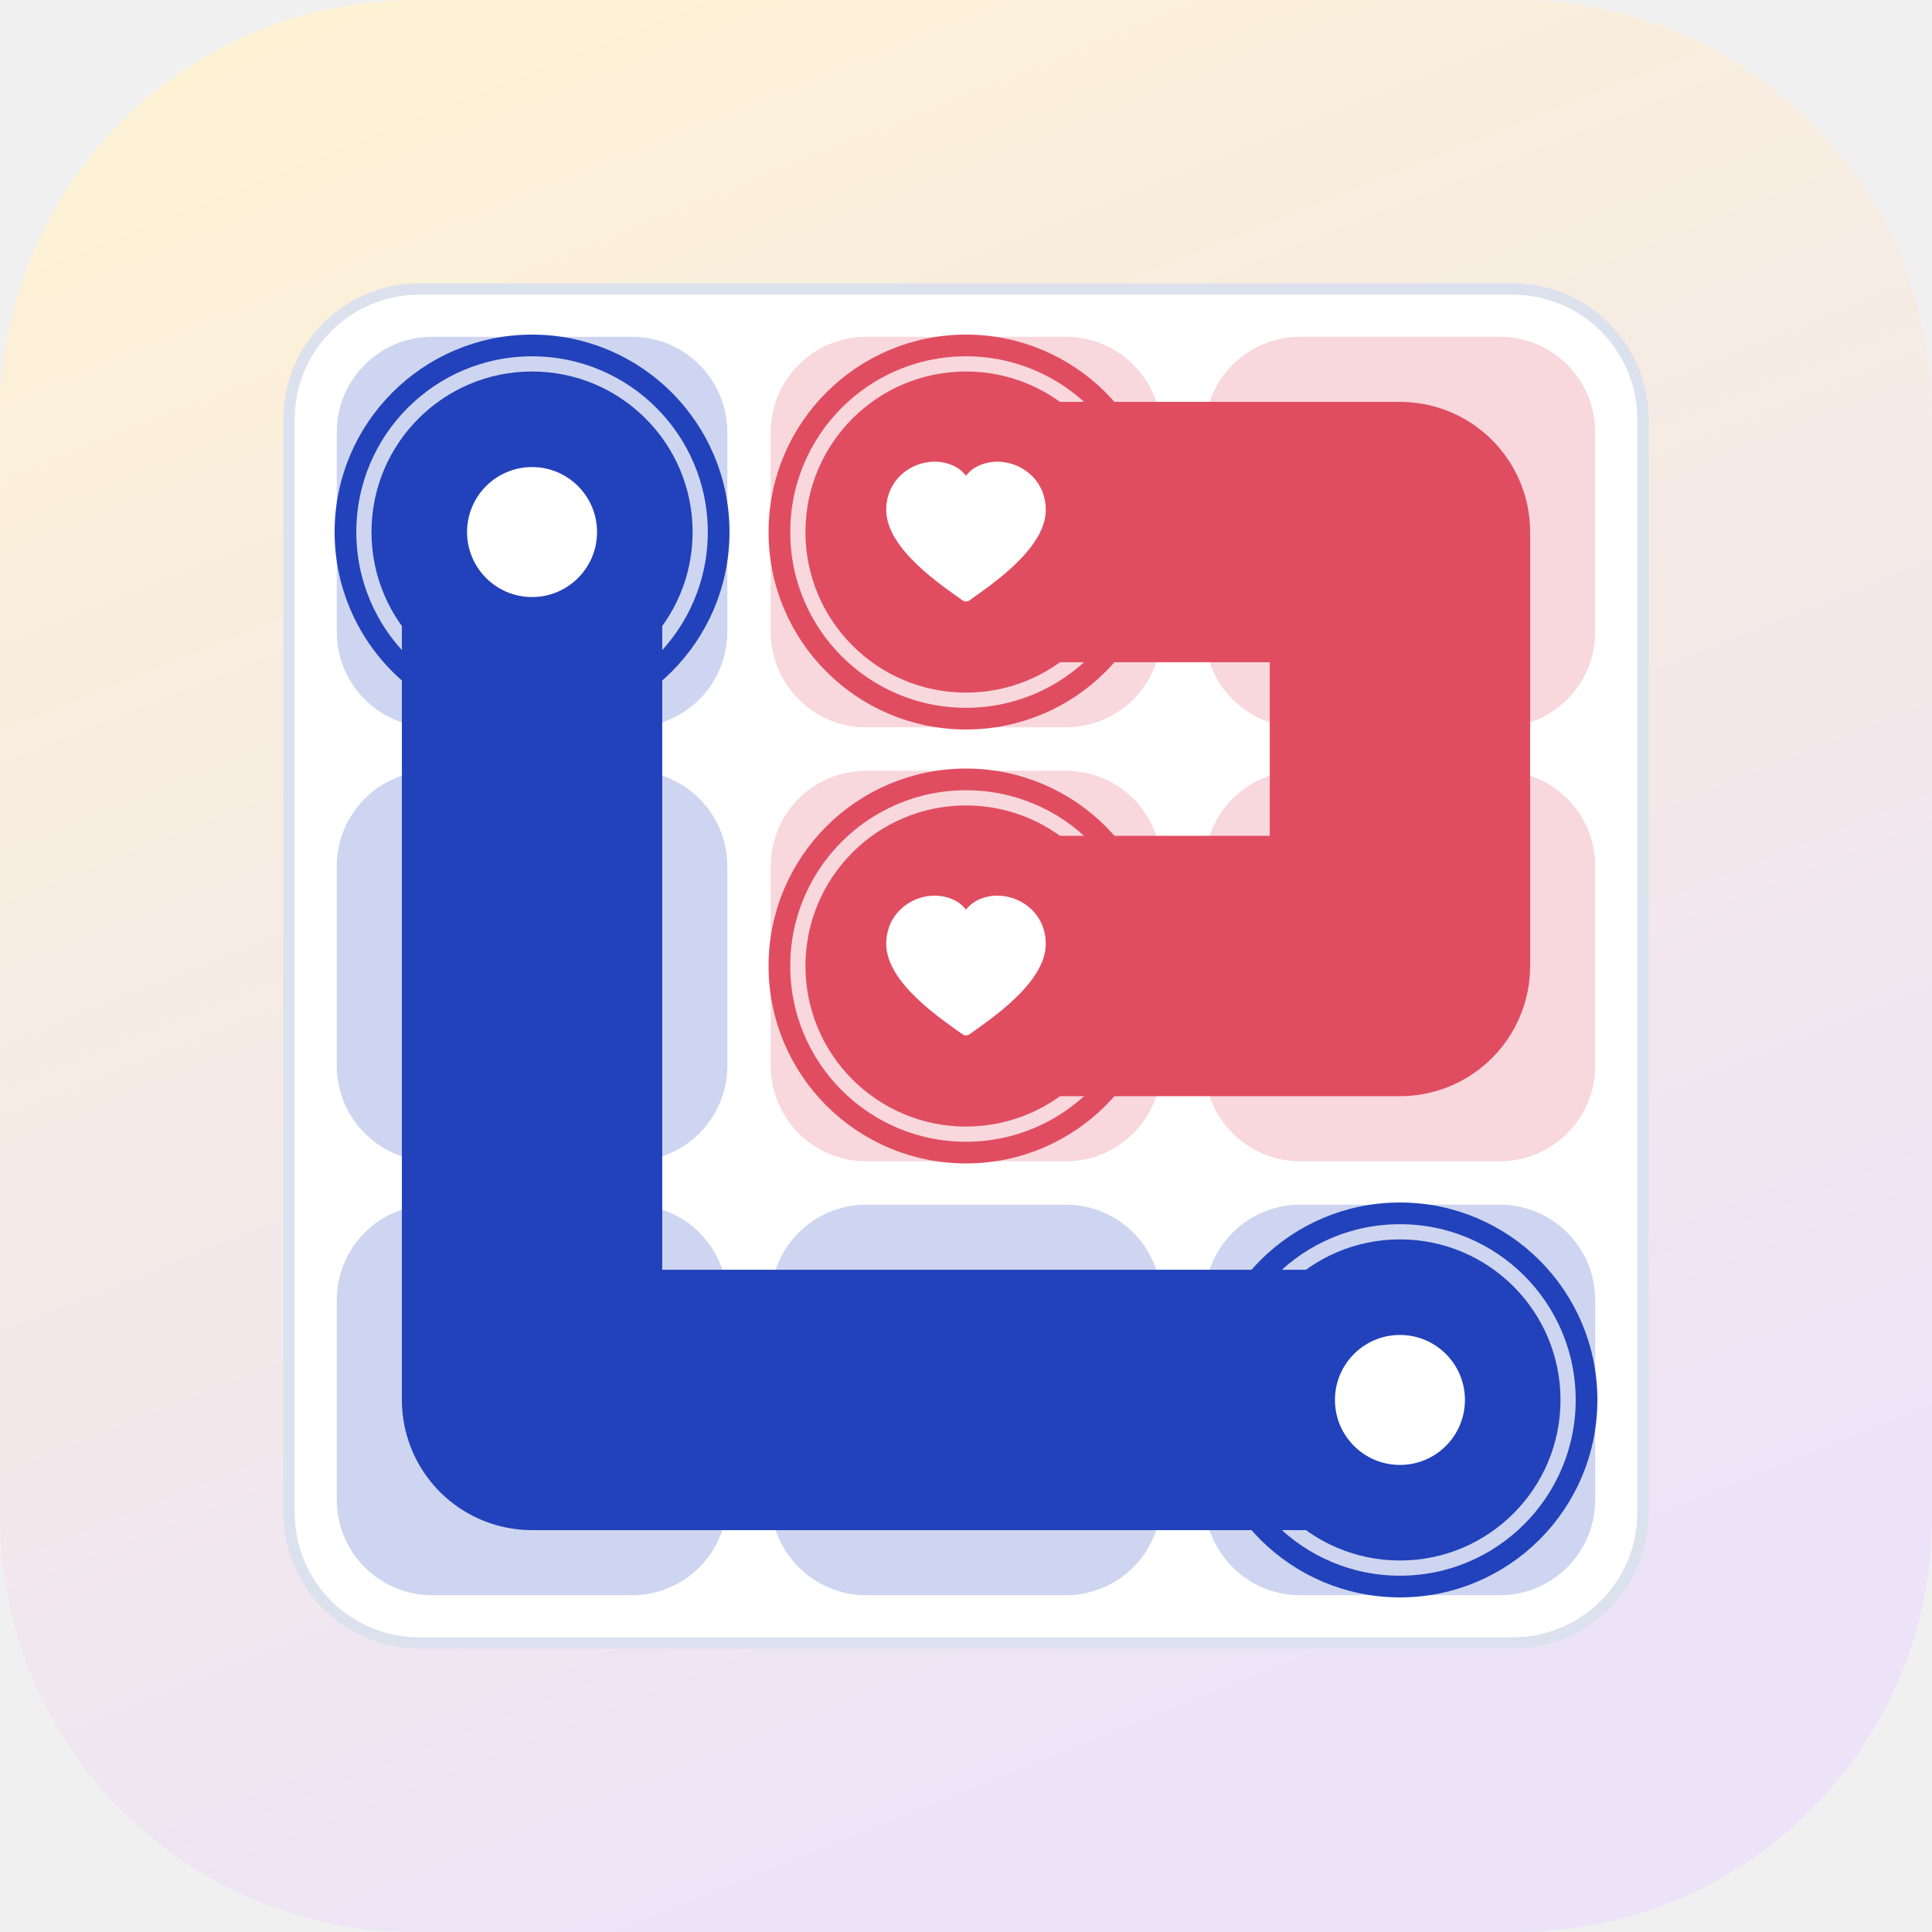
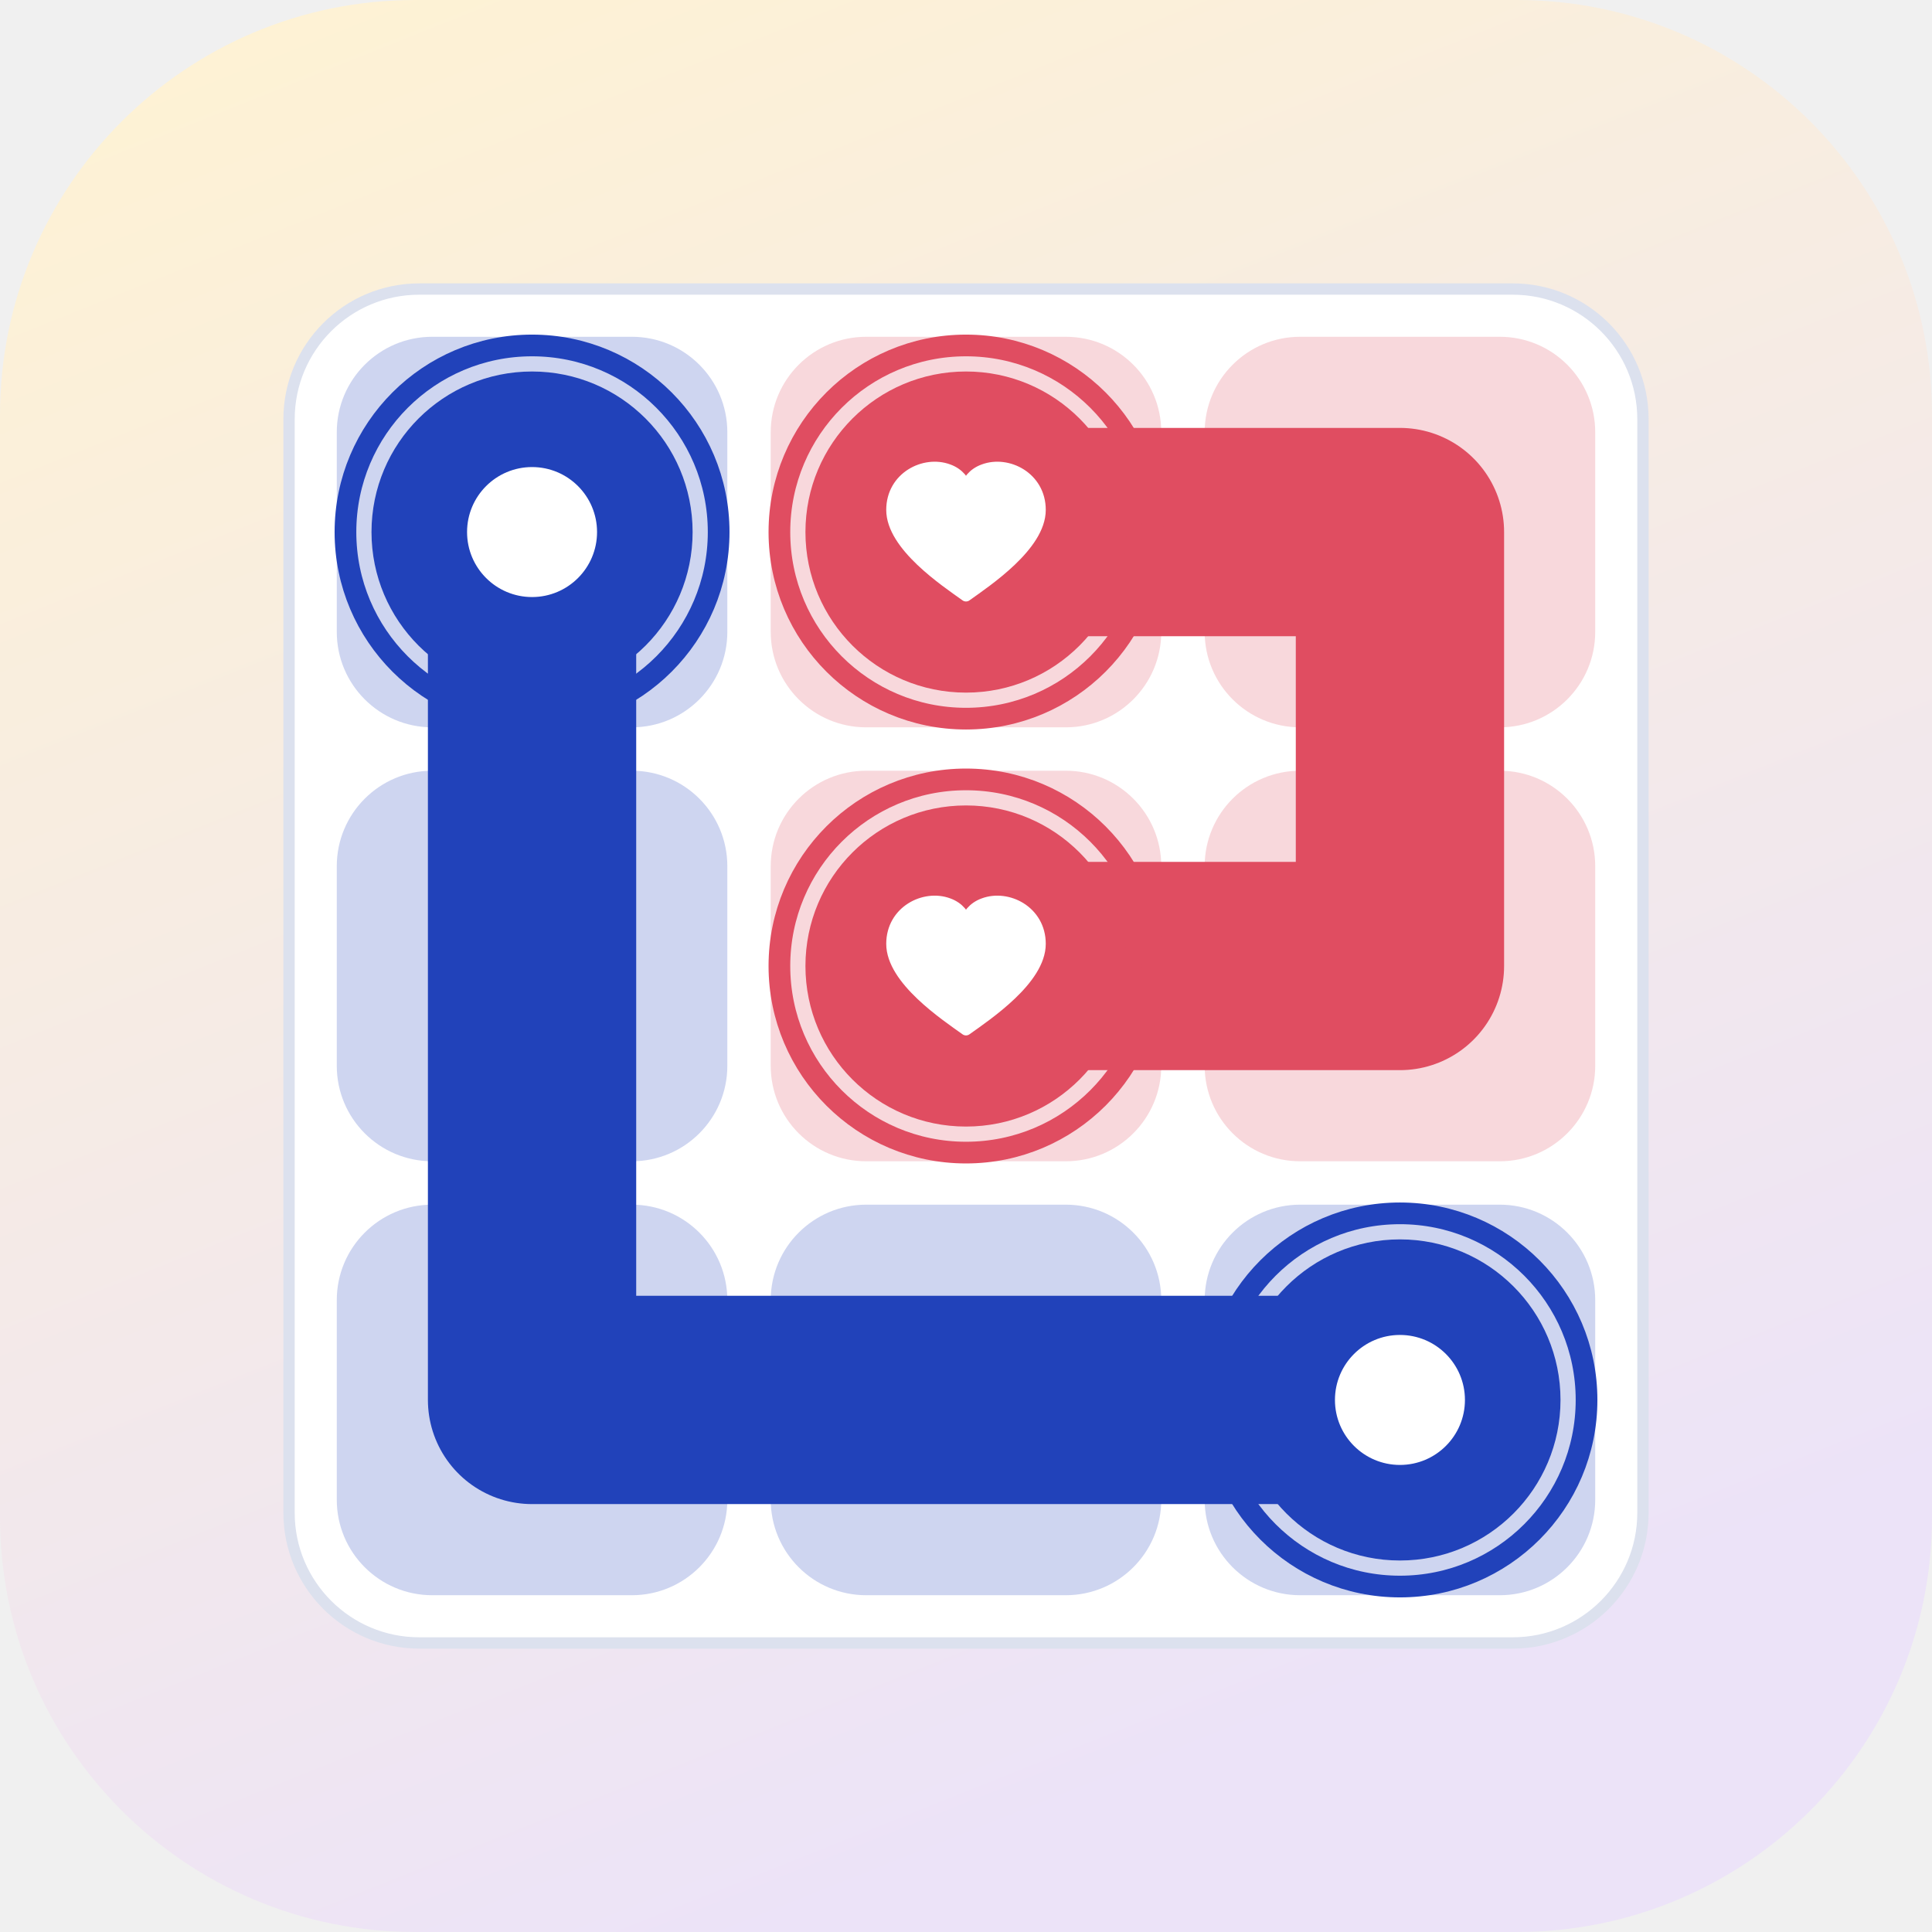
<svg xmlns="http://www.w3.org/2000/svg" width="1024" height="1024" viewBox="0 0 1024 1024">
  <defs>
    <linearGradient id="g" x1="0" y1="0" x2="0.4" y2="1">
      <stop offset="0" stop-color="#FFF3D2" />
      <stop offset="1" stop-color="#ECE3F8" />
    </linearGradient>
  </defs>
  <rect width="1024" height="1024" rx="220" fill="url(#g)" />
  <rect x="153.2" y="153.2" width="717.6" height="717.6" rx="69" fill="#FFFFFF" stroke="#DCE1EE" stroke-width="6" />
  <rect x="178.5" y="178.5" width="207" height="207" rx="50.6" fill="#CED5F0" />
  <rect x="408.5" y="178.5" width="207" height="207" rx="50.6" fill="#F8D8DC" />
  <rect x="638.5" y="178.5" width="207" height="207" rx="50.6" fill="#F8D8DC" />
  <rect x="178.5" y="408.5" width="207" height="207" rx="50.6" fill="#CED5F0" />
  <rect x="408.5" y="408.5" width="207" height="207" rx="50.6" fill="#F8D8DC" />
  <rect x="638.5" y="408.5" width="207" height="207" rx="50.6" fill="#F8D8DC" />
  <rect x="178.5" y="638.5" width="207" height="207" rx="50.6" fill="#CED5F0" />
  <rect x="408.5" y="638.5" width="207" height="207" rx="50.6" fill="#CED5F0" />
  <rect x="638.5" y="638.5" width="207" height="207" rx="50.6" fill="#CED5F0" />
-   <polyline points="512,282 742,282 742,512 512,512" fill="none" stroke="#E04D61" stroke-width="138" stroke-linecap="round" stroke-linejoin="round" />
-   <polyline points="282,282 282,512 282,742 512,742 742,742" fill="none" stroke="#2142BA" stroke-width="138" stroke-linecap="round" stroke-linejoin="round" />
+   <polyline points="512,282 742,282 742,512 512,512" fill="none" stroke="#E04D61" stroke-width="110.4" stroke-linecap="round" stroke-linejoin="round" />
+   <polyline points="282,282 282,512 282,742 512,742 742,742" fill="none" stroke="#2142BA" stroke-width="110.4" stroke-linecap="round" stroke-linejoin="round" />
  <circle cx="512" cy="282" r="98.9" fill="none" stroke="#E04D61" stroke-width="11.5" />
  <circle cx="512" cy="282" r="85.1" fill="#E04D61" />
  <path d="M0 0.86 C-0.28 0.66 -1 0.18 -1 -0.30 C-1 -0.74 -0.56 -0.96 -0.24 -0.84 C-0.10 -0.79 -0.02 -0.68 0 -0.58 C0.02 -0.68 0.10 -0.79 0.24 -0.84 C0.56 -0.96 1 -0.74 1 -0.30 C1 0.18 0.28 0.66 0 0.86 Z" transform="translate(512 282) scale(39.146)" fill="#FFFFFF" stroke="#FFFFFF" stroke-width="0.16" stroke-linejoin="round" />
  <circle cx="512" cy="512" r="98.9" fill="none" stroke="#E04D61" stroke-width="11.5" />
  <circle cx="512" cy="512" r="85.1" fill="#E04D61" />
  <path d="M0 0.86 C-0.28 0.66 -1 0.18 -1 -0.30 C-1 -0.74 -0.56 -0.96 -0.24 -0.84 C-0.10 -0.79 -0.02 -0.68 0 -0.58 C0.02 -0.68 0.10 -0.79 0.24 -0.84 C0.56 -0.96 1 -0.74 1 -0.30 C1 0.18 0.28 0.66 0 0.86 Z" transform="translate(512 512) scale(39.146)" fill="#FFFFFF" stroke="#FFFFFF" stroke-width="0.16" stroke-linejoin="round" />
  <circle cx="282" cy="282" r="98.9" fill="none" stroke="#2142BA" stroke-width="11.5" />
  <circle cx="282" cy="282" r="85.1" fill="#2142BA" />
  <path d="M0 -0.80 A0.80 0.80 0 1 1 0 0.80 A0.80 0.80 0 1 1 0 -0.80 Z" transform="translate(282 282) scale(39.146)" fill="#FFFFFF" stroke="#FFFFFF" stroke-width="0.16" stroke-linejoin="round" />
  <circle cx="742" cy="742" r="98.9" fill="none" stroke="#2142BA" stroke-width="11.5" />
  <circle cx="742" cy="742" r="85.1" fill="#2142BA" />
  <path d="M0 -0.80 A0.80 0.80 0 1 1 0 0.80 A0.80 0.80 0 1 1 0 -0.80 Z" transform="translate(742 742) scale(39.146)" fill="#FFFFFF" stroke="#FFFFFF" stroke-width="0.16" stroke-linejoin="round" />
</svg>
